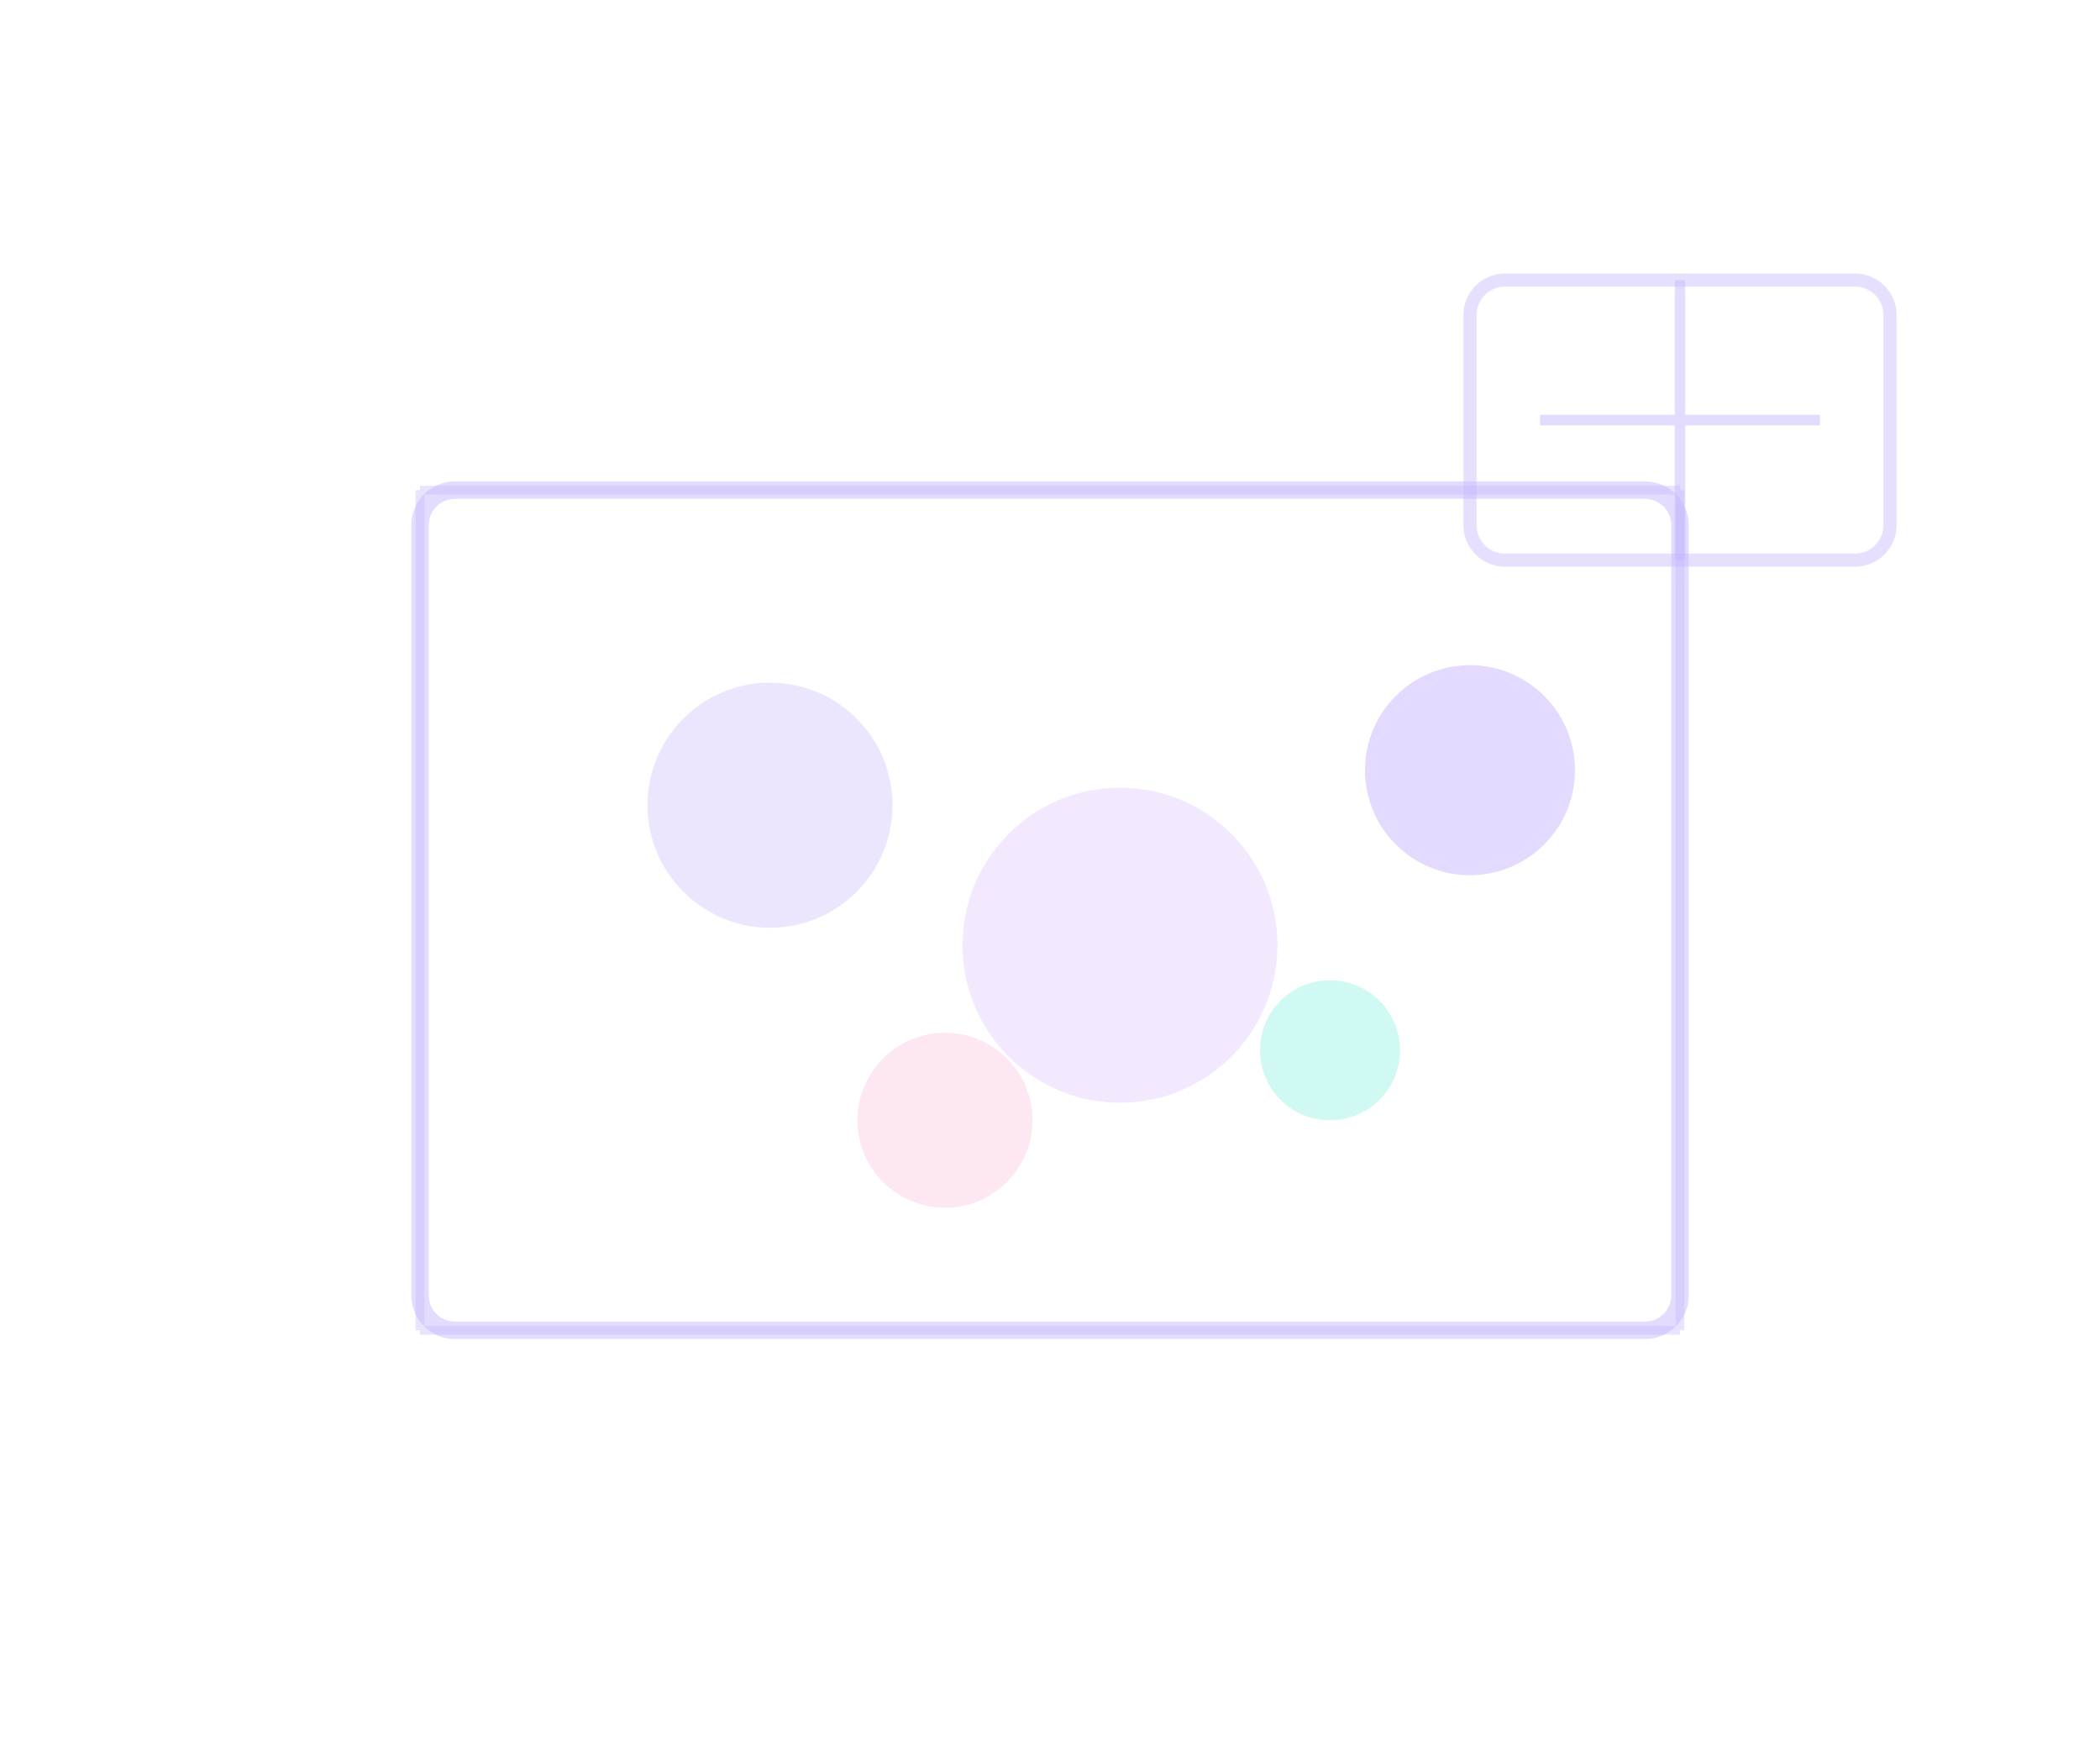
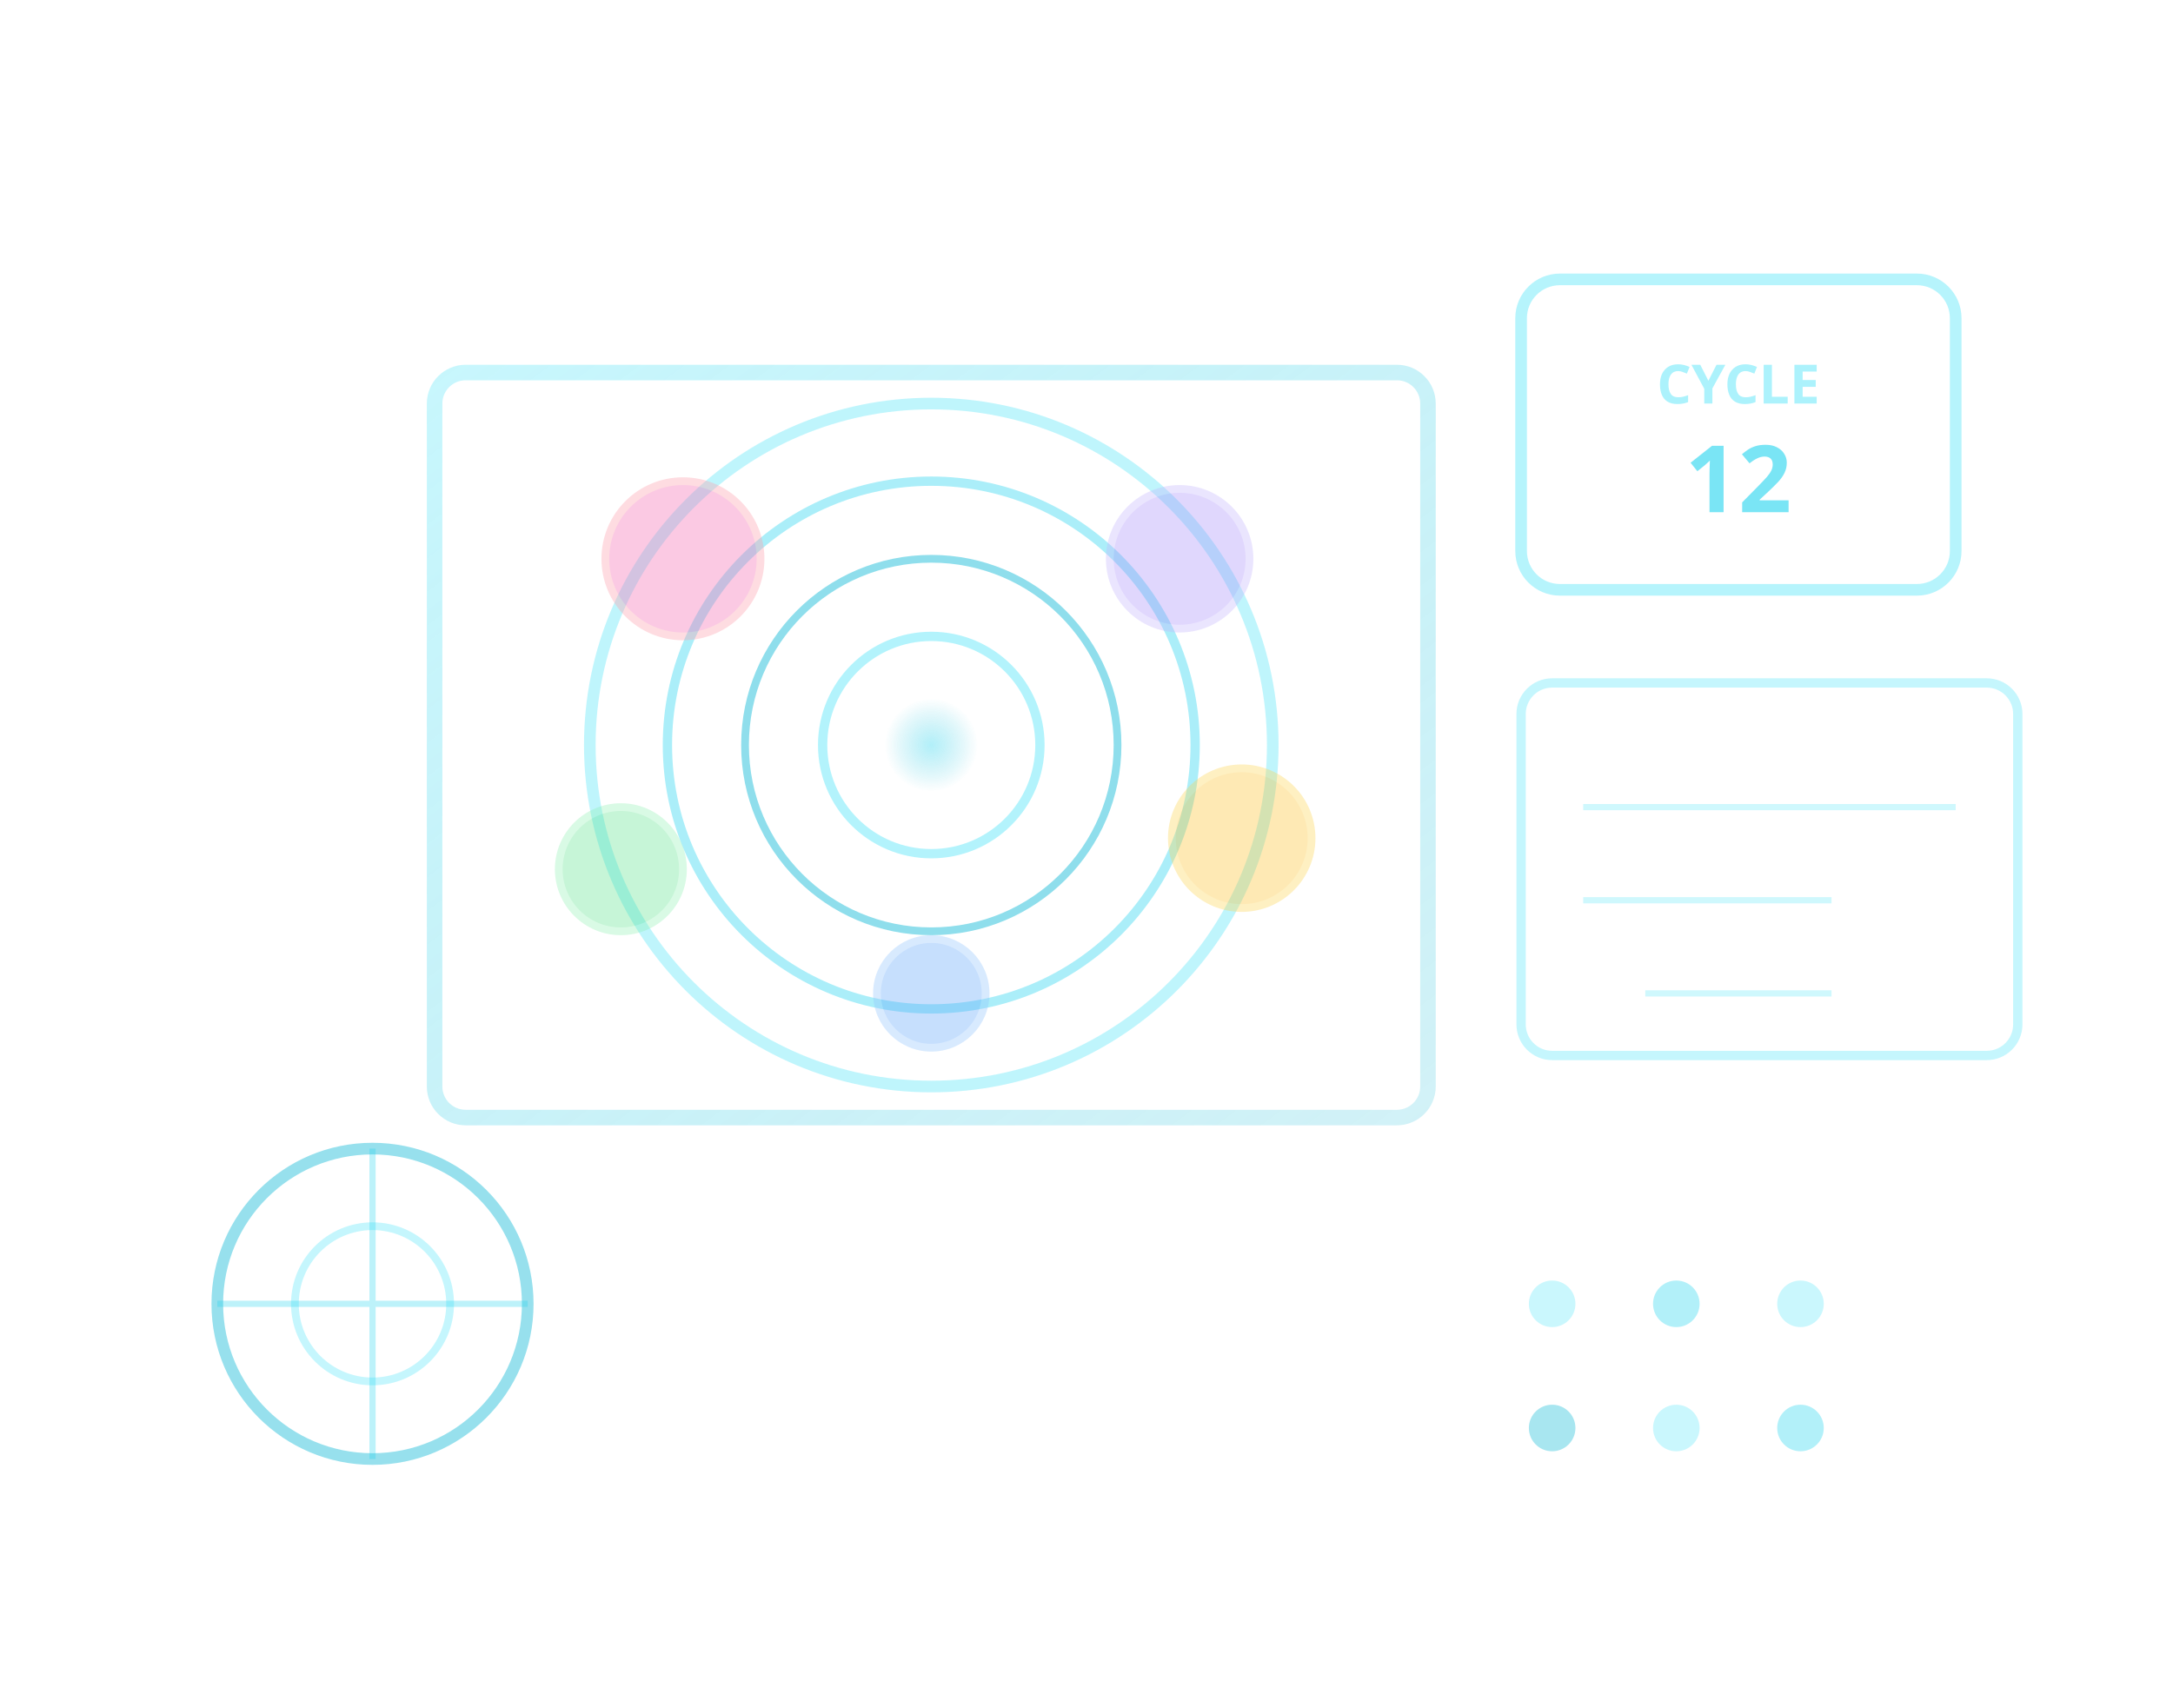
- <svg xmlns="http://www.w3.org/2000/svg" viewBox="0 0 240 200" fill="none" aria-hidden="true">
-   <rect x="48" y="56" width="144" height="96" rx="4" stroke="#c4b5fd" stroke-width="2" opacity="0.47" />
-   <circle cx="88" cy="92" r="14" fill="#c4b5fd" opacity="0.34" />
-   <circle cx="128" cy="108" r="18" fill="#d8b4fe" opacity="0.3" />
-   <circle cx="168" cy="88" r="12" fill="#a78bfa" opacity="0.32" />
-   <circle cx="108" cy="128" r="10" fill="#f9a8d4" opacity="0.28" />
-   <circle cx="152" cy="120" r="8" fill="#5eead4" opacity="0.3" />
-   <path d="M48 56h144M48 152h144M48 56v96M192 56v96" stroke="#c4b5fd" stroke-width="1" opacity="0.37" />
-   <rect x="168" y="32" width="48" height="32" rx="4" stroke="#c4b5fd" stroke-width="1.5" opacity="0.42" />
-   <path d="M176 48h32M192 32v32" stroke="#c4b5fd" stroke-width="1.2" opacity="0.47" />
+ <svg xmlns="http://www.w3.org/2000/svg" viewBox="0 0 280 220" fill="none" aria-hidden="true">
+   <defs>
+     <linearGradient id="cy-cyan" x1="0%" y1="0%" x2="100%" y2="100%">
+       <stop offset="0%" stop-color="#67e8f9" stop-opacity="0.7" />
+       <stop offset="100%" stop-color="#06b6d4" stop-opacity="0.35" />
+     </linearGradient>
+     <radialGradient id="cy-core" cx="50%" cy="50%" r="50%">
+       <stop offset="0%" stop-color="#22d3ee" stop-opacity="0.5" />
+       <stop offset="100%" stop-color="#06b6d4" stop-opacity="0" />
+     </radialGradient>
+   </defs>
+   <rect x="56" y="48" width="128" height="96" rx="4" stroke="url(#cy-cyan)" stroke-width="2" opacity="0.52" />
+   <circle cx="120" cy="96" r="44" stroke="#67e8f9" stroke-width="1.5" opacity="0.42" />
+   <circle cx="120" cy="96" r="34" stroke="#22d3ee" stroke-width="1.2" opacity="0.38" />
+   <circle cx="120" cy="96" r="24" stroke="#06b6d4" stroke-width="1" opacity="0.45" />
+   <circle cx="120" cy="96" r="14" stroke="#67e8f9" stroke-width="1.2" opacity="0.5" />
+   <circle cx="120" cy="96" r="6" fill="url(#cy-core)" opacity="0.7" />
+   <circle cx="88" cy="72" r="10" fill="#f472b6" opacity="0.38" stroke="#fda4af" stroke-width="1" />
+   <circle cx="152" cy="72" r="9" fill="#a78bfa" opacity="0.35" stroke="#c4b5fd" stroke-width="1" />
+   <circle cx="80" cy="112" r="8" fill="#4ade80" opacity="0.32" stroke="#86efac" stroke-width="1" />
+   <circle cx="160" cy="108" r="9" fill="#fbbf24" opacity="0.34" stroke="#fcd34d" stroke-width="1" />
+   <circle cx="120" cy="128" r="7" fill="#60a5fa" opacity="0.36" stroke="#93c5fd" stroke-width="1" />
+   <rect x="196" y="36" width="56" height="40" rx="5" stroke="#67e8f9" stroke-width="1.5" opacity="0.48" />
+   <text x="224" y="52" text-anchor="middle" fill="#67e8f9" font-size="7" font-weight="700" opacity="0.55" font-family="system-ui,sans-serif">CYCLE</text>
+   <text x="224" y="66" text-anchor="middle" fill="#22d3ee" font-size="12" font-weight="700" opacity="0.6" font-family="system-ui,sans-serif">12</text>
+   <rect x="196" y="88" width="64" height="48" rx="4" stroke="#67e8f9" stroke-width="1.2" opacity="0.38" />
+   <path d="M204 104h48M204 116h32M212 128h24" stroke="#67e8f9" stroke-width="0.8" opacity="0.32" />
+   <circle cx="48" cy="168" r="20" stroke="#06b6d4" stroke-width="1.5" opacity="0.42" />
+   <circle cx="48" cy="168" r="10" stroke="#67e8f9" stroke-width="1" opacity="0.38" />
+   <path d="M48 148v40M28 168h40" stroke="#22d3ee" stroke-width="0.8" opacity="0.3" />
+   <g opacity="0.35">
+     <circle cx="200" cy="168" r="3" fill="#67e8f9" />
+     <circle cx="216" cy="168" r="3" fill="#22d3ee" />
+     <circle cx="232" cy="168" r="3" fill="#67e8f9" />
+     <circle cx="200" cy="184" r="3" fill="#06b6d4" />
+     <circle cx="216" cy="184" r="3" fill="#67e8f9" />
+     <circle cx="232" cy="184" r="3" fill="#22d3ee" />
+   </g>
</svg>
